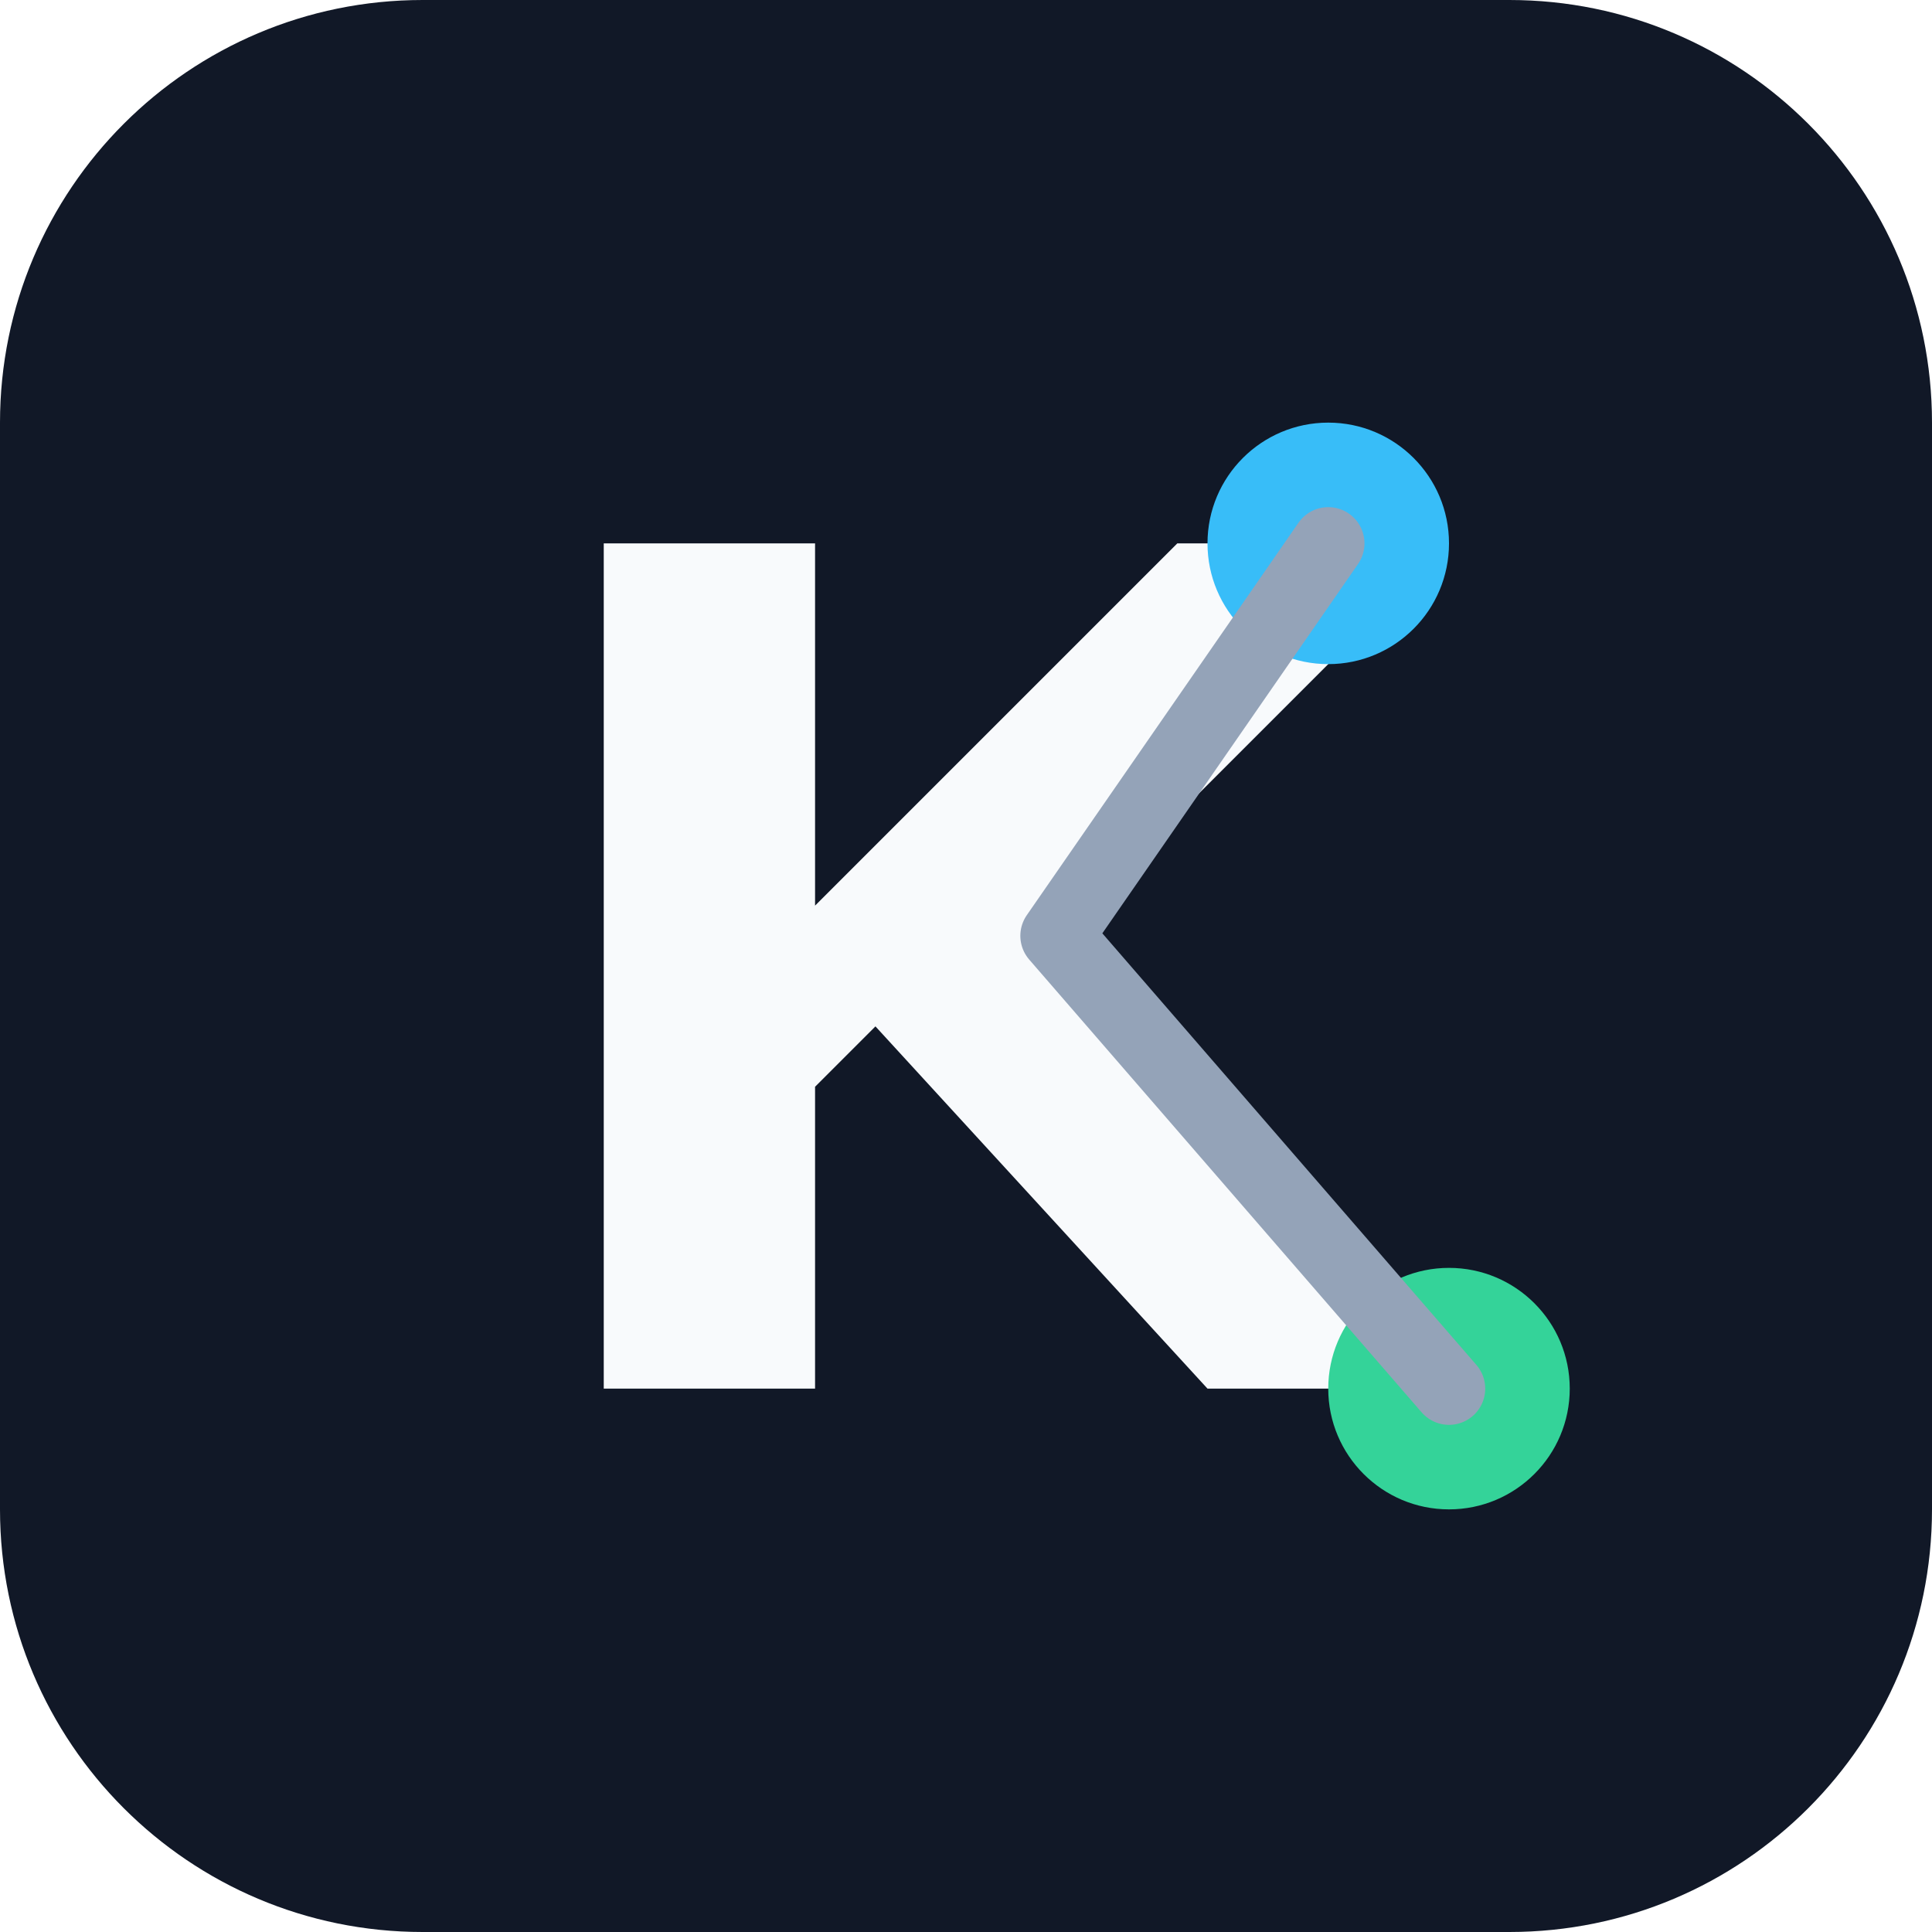
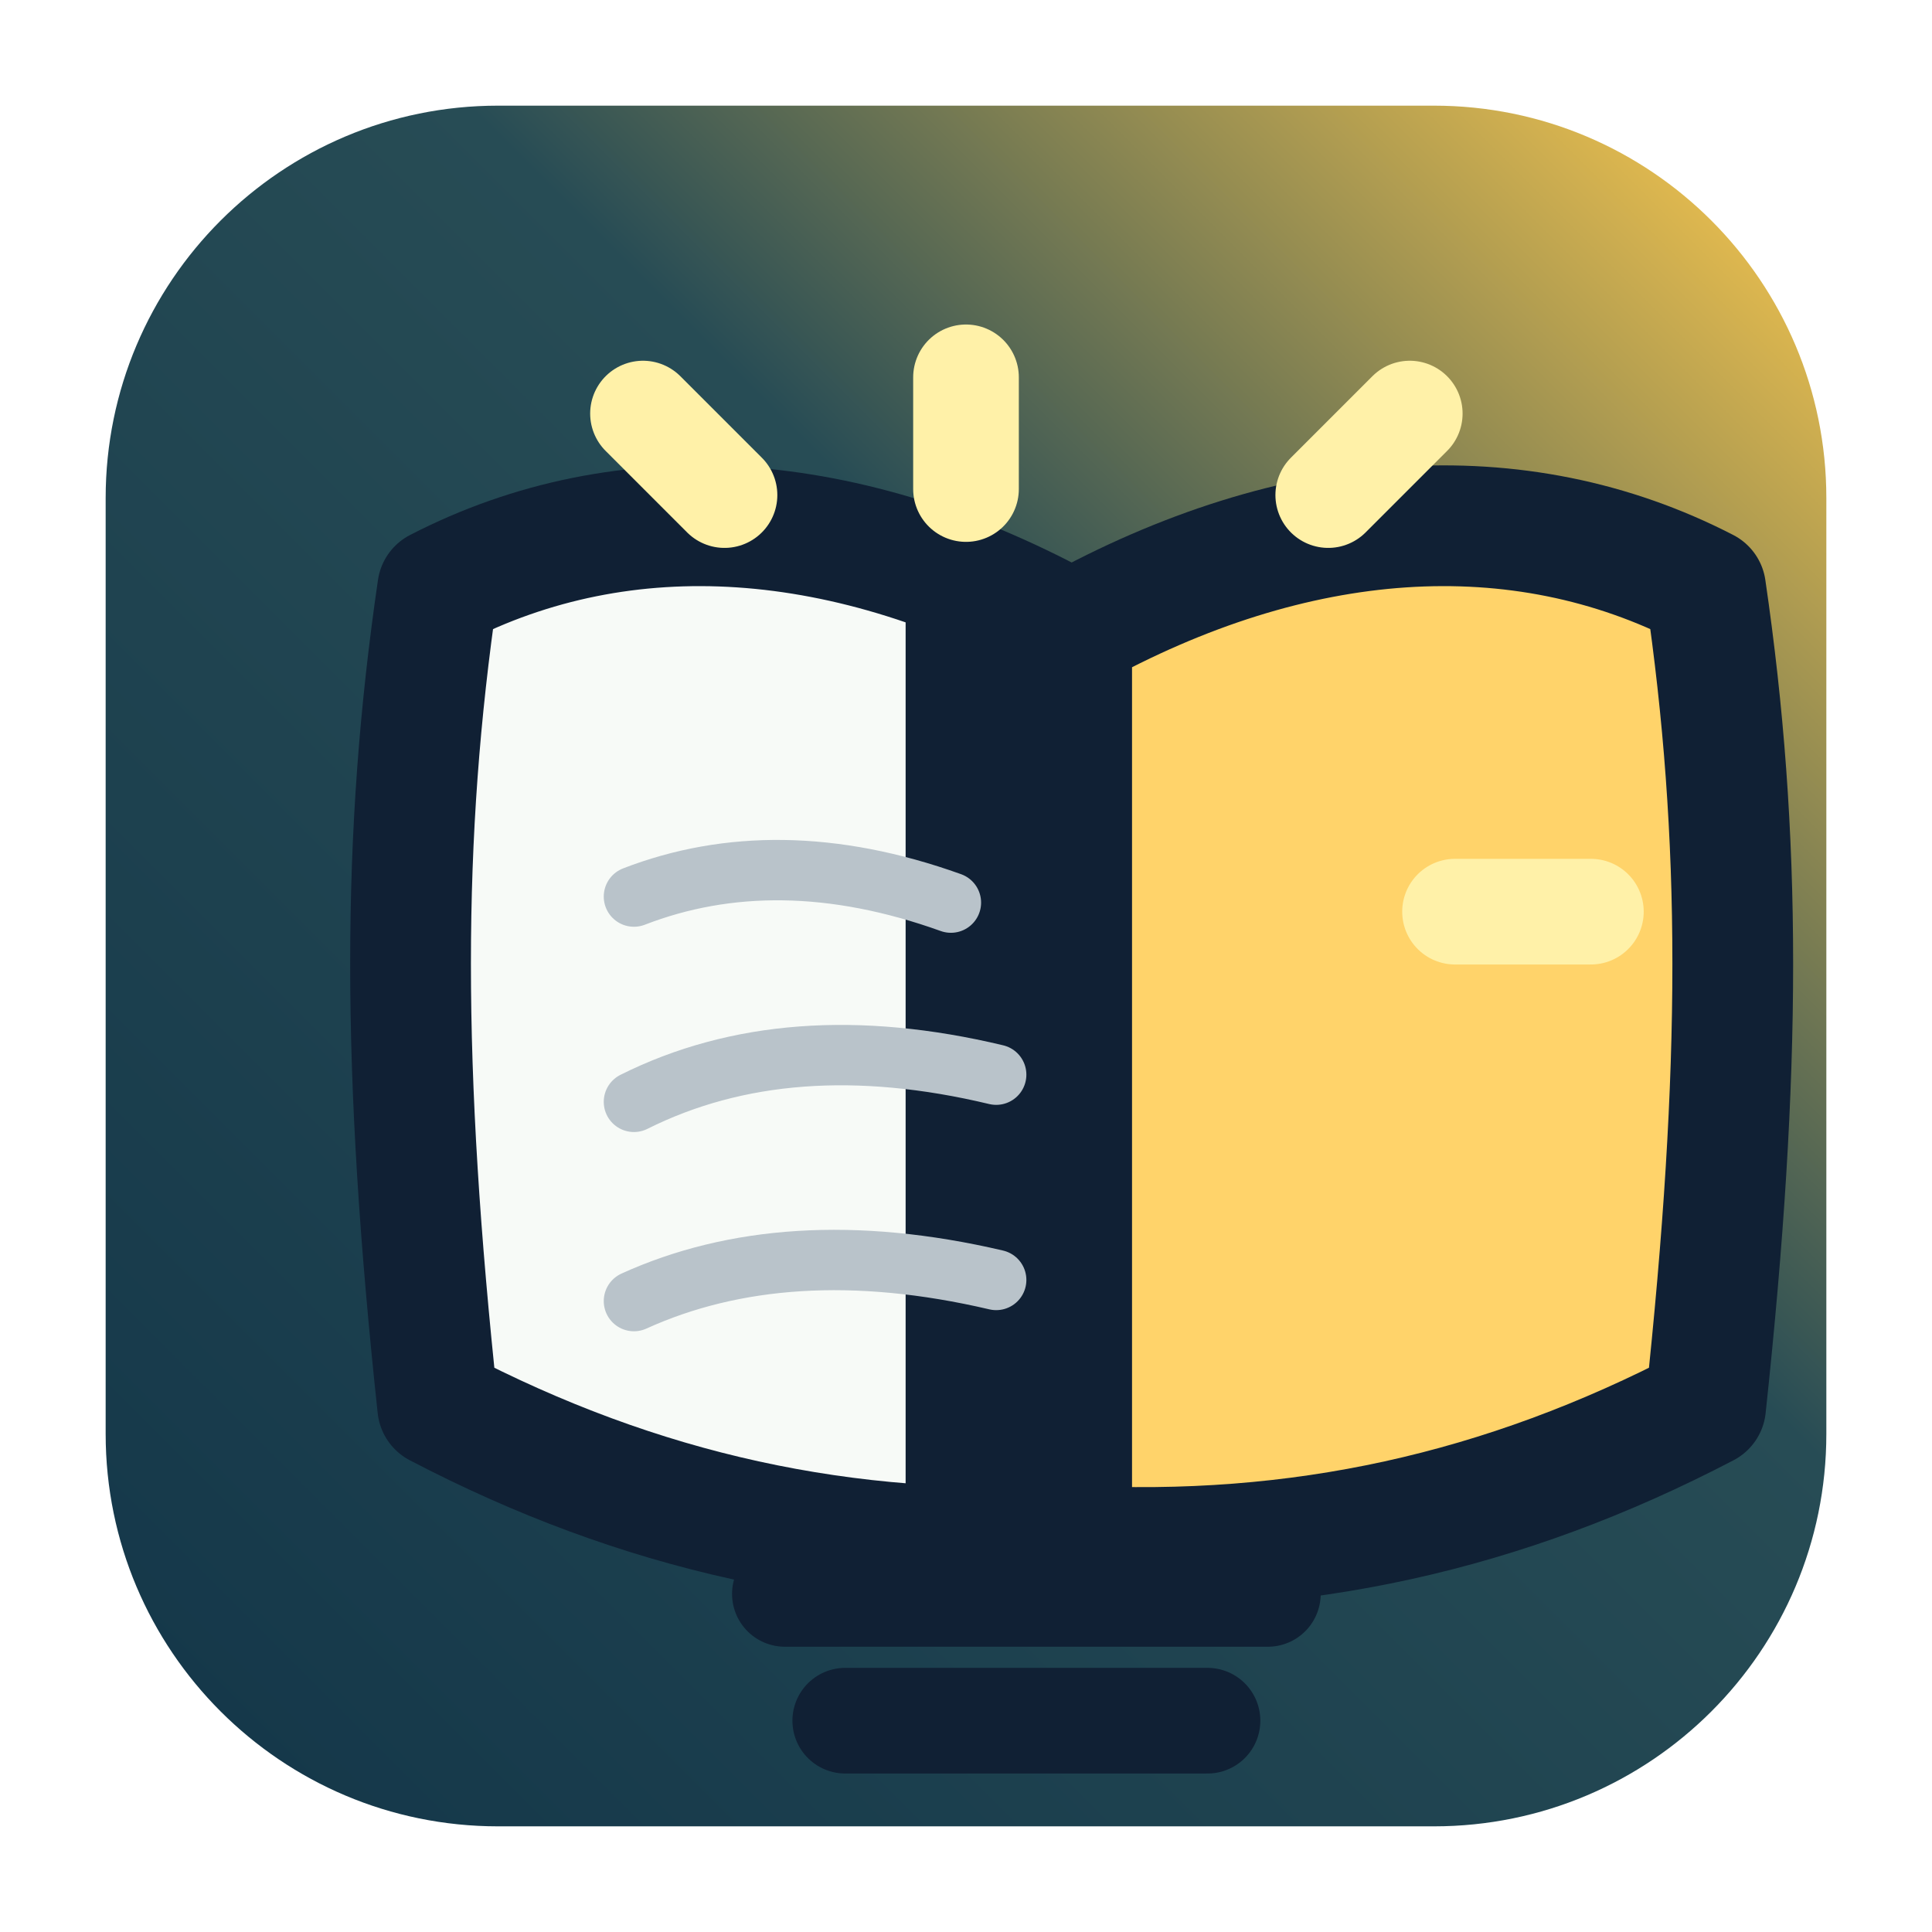
<svg xmlns="http://www.w3.org/2000/svg" viewBox="0 0 64 64" role="img" aria-label="knowledged.to favicon">
-   <rect width="64" height="64" rx="14" fill="#111827" />
-   <path d="M20 46V18h7v12l12-12h9L35 31l14 15h-9L29 34l-2 2v10z" fill="#F8FAFC" />
-   <circle cx="44" cy="18" r="4" fill="#38BDF8" />
-   <circle cx="48" cy="46" r="4" fill="#34D399" />
-   <path d="M35 31l9-13M35 31l13 15" fill="none" stroke="#94A3B8" stroke-width="2.4" stroke-linecap="round" />
+   <defs>
+     <linearGradient id="bg" x1="8" y1="58" x2="58" y2="8" gradientUnits="userSpaceOnUse">
+       <stop stop-color="#15384A" />
+       <stop offset=".62" stop-color="#274C55" />
+       <stop offset="1" stop-color="#E1B94F" />
+     </linearGradient>
+   </defs>
+   <rect x="3.5" y="3.5" width="57" height="57" rx="13" fill="url(#bg)" />
+   <path d="M14.5 19.5c6.2-3.2 13.6-2.7 21 1.4v30.3c-7.5.4-14.3-1.1-21-4.6-1.2-11.2-1.2-18.9 0-27.1z" fill="#F7FAF7" stroke="#102034" stroke-width="4" stroke-linejoin="round" />
+   <path d="M35.5 20.9c7.4-4.1 14.8-4.6 21-1.4 1.2 8.2 1.2 15.9 0 27.1-6.7 3.5-13.5 5-21 4.6z" fill="#FFD36A" stroke="#102034" stroke-width="4" stroke-linejoin="round" />
+   <path d="M32 20.2v31.2" stroke="#102034" stroke-width="4" stroke-linecap="round" />
+   <path d="M21 29.7c3.1-1.2 6.6-1.2 10.5.2M21 36.5c3.4-1.7 7.4-2 12-.9M21 43.1c3.3-1.5 7.3-1.8 12-.7" fill="none" stroke="#B9C3CA" stroke-width="2" stroke-linecap="round" />
+   <path d="M32 12.5v3.7M24 16.4l-2.7-2.7M44 16.4l2.7-2.7M48.2 30.2h4.5" fill="none" stroke="#FFF1A8" stroke-width="3.5" stroke-linecap="round" />
+   <path d="M26 52.8h16M28 57h12" fill="none" stroke="#102034" stroke-width="3.5" stroke-linecap="round" />
</svg>
